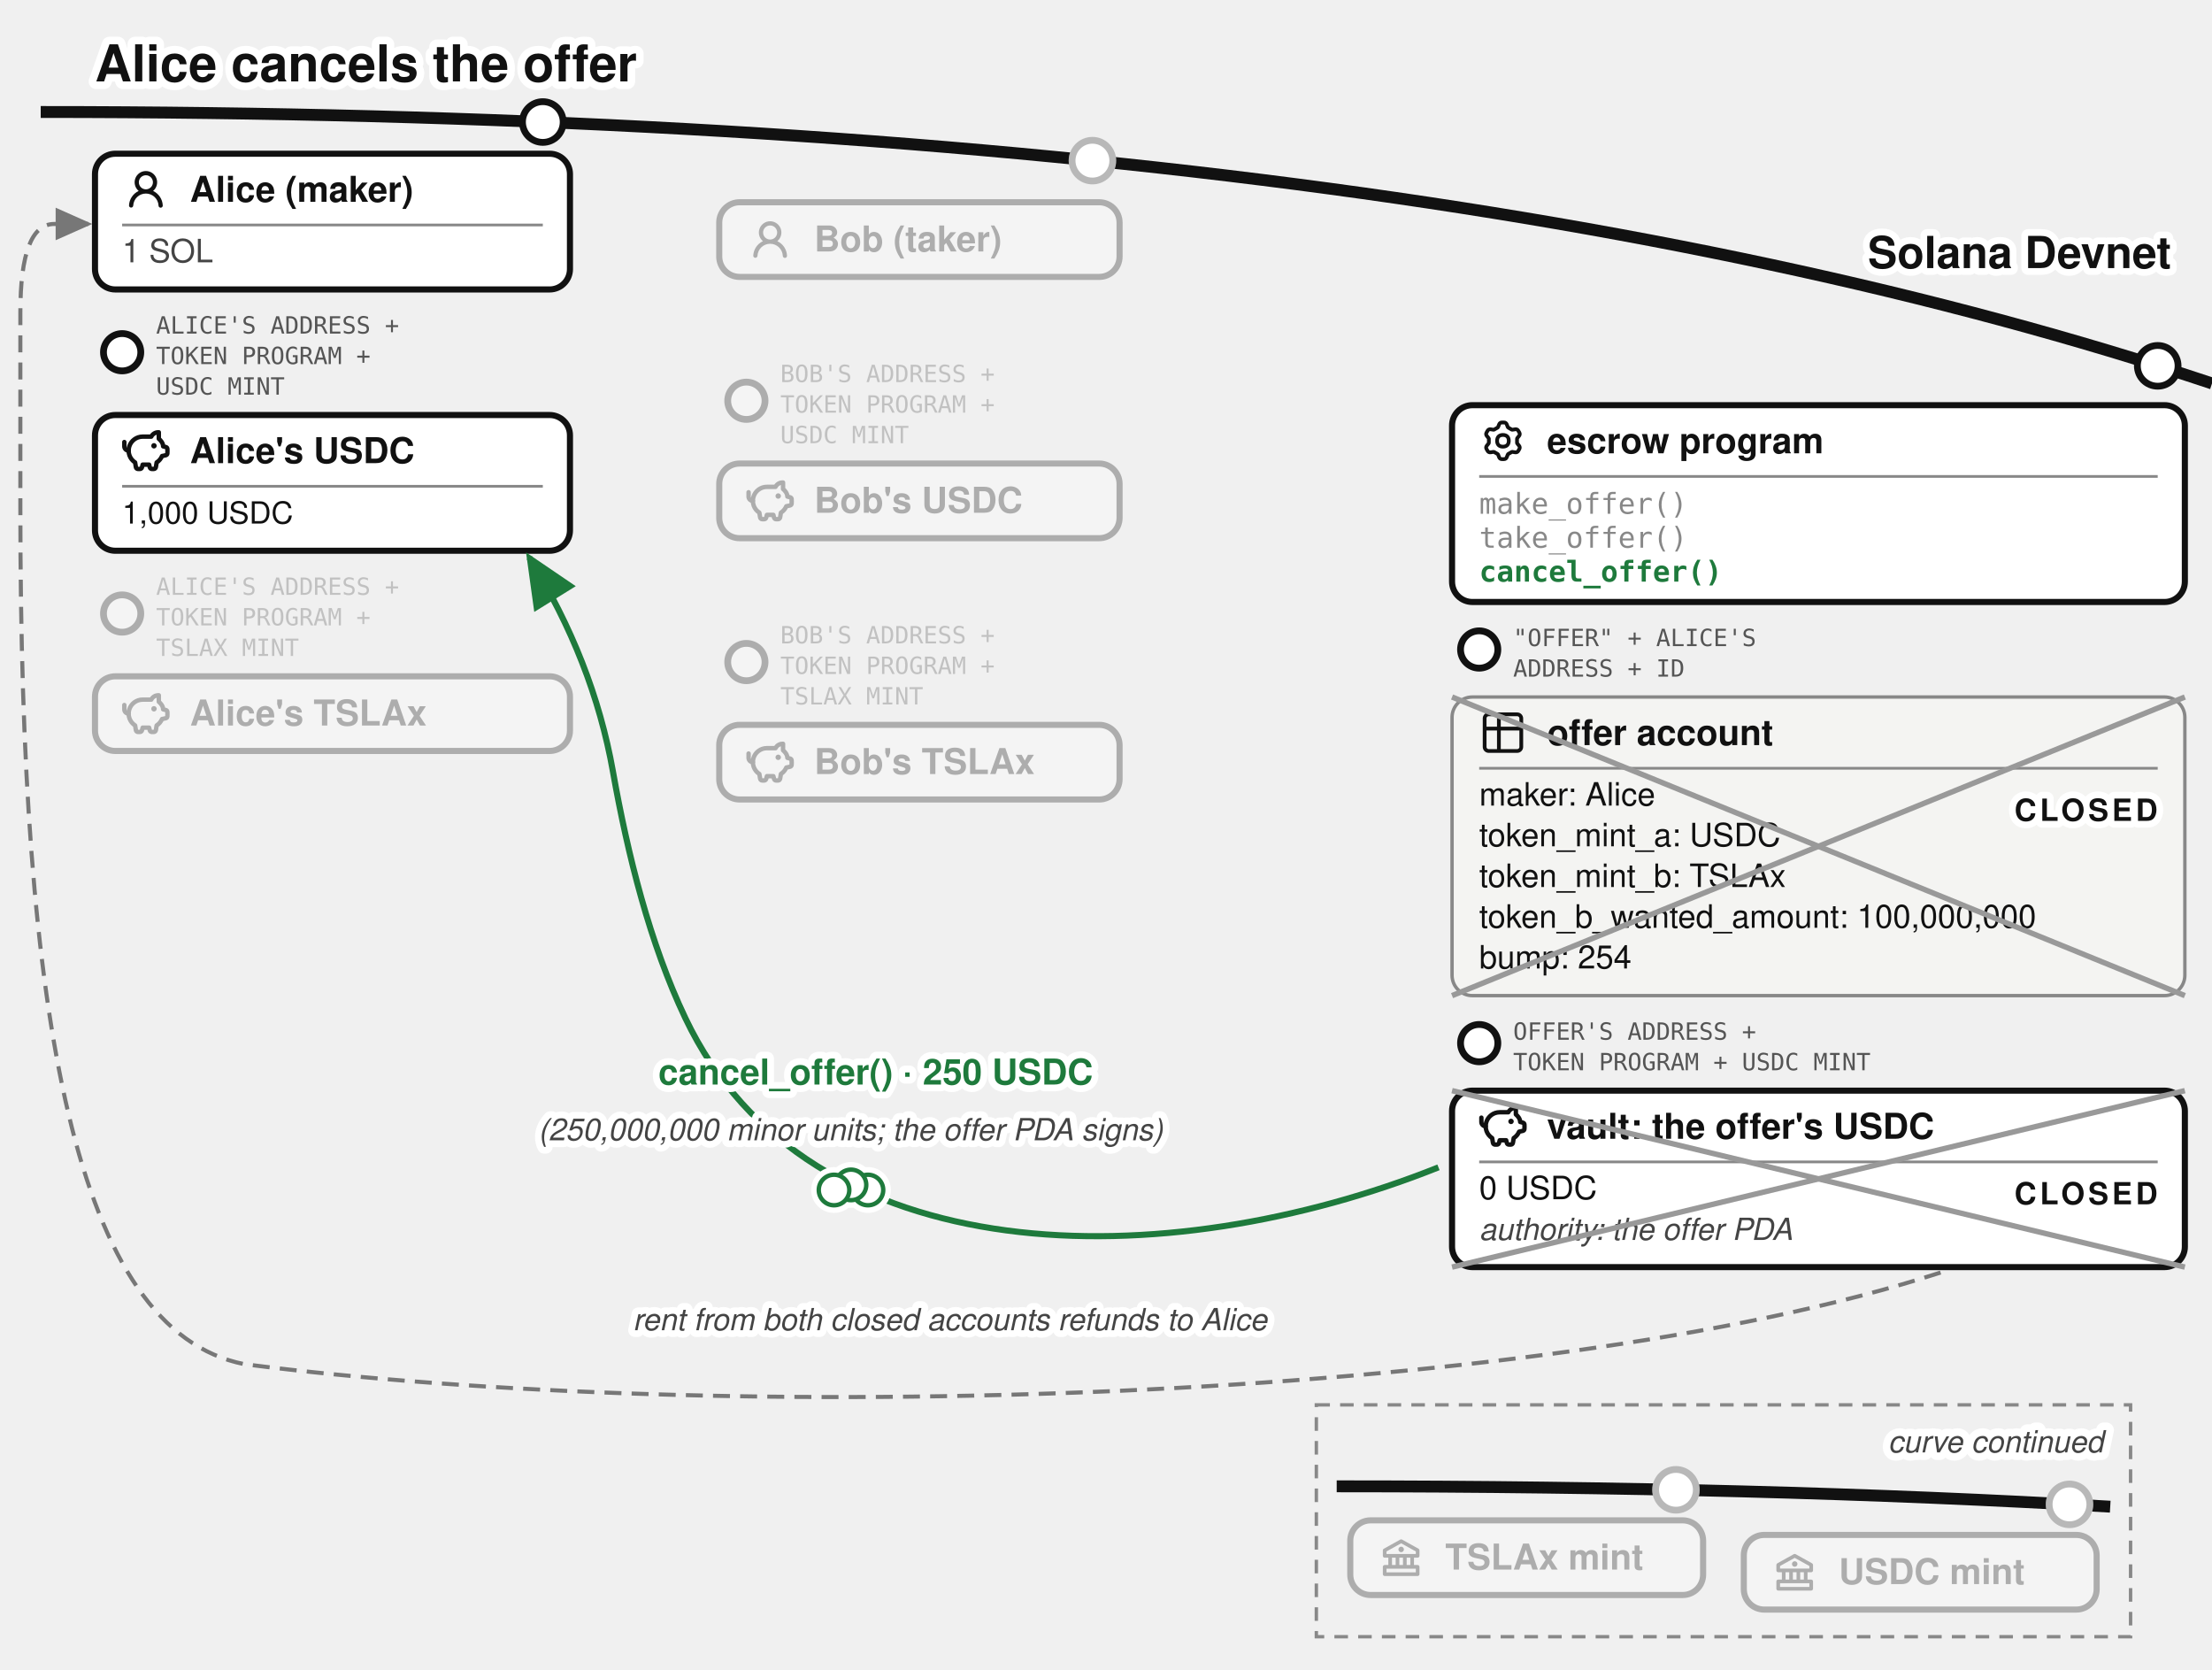
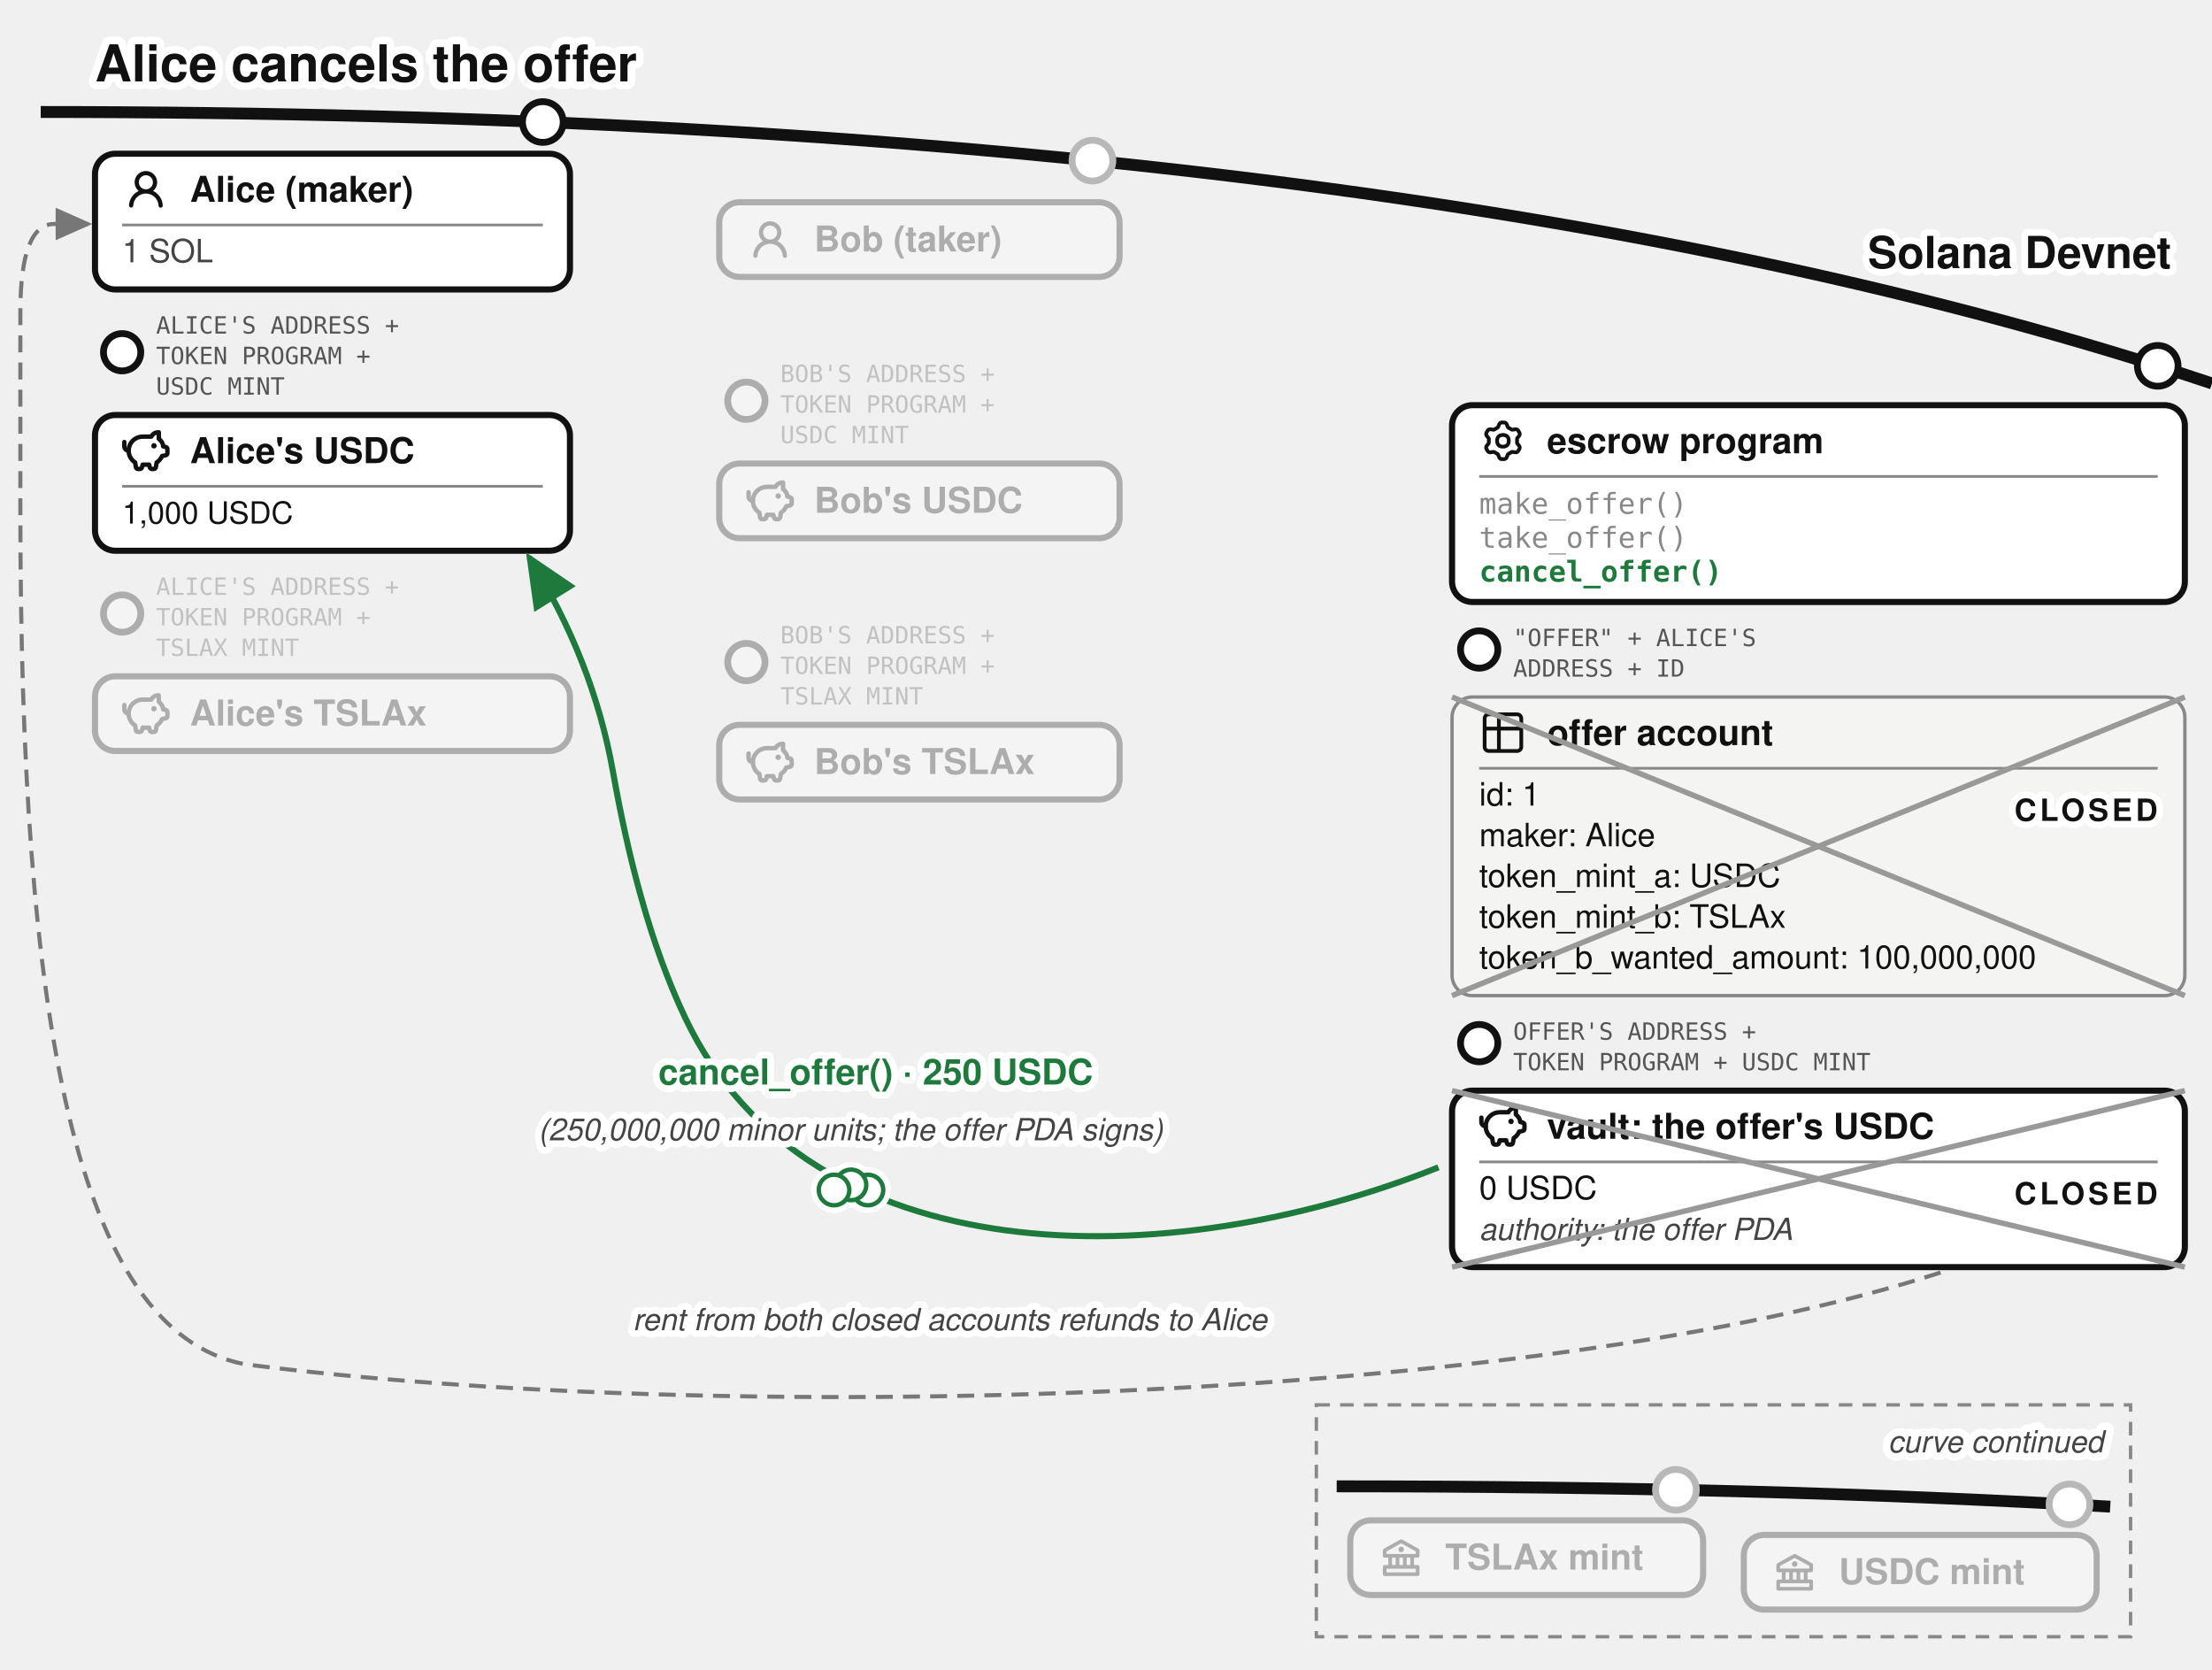
<svg xmlns="http://www.w3.org/2000/svg" viewBox="-12 0 652 492" font-family="'Denim INK', Helvetica, Arial, sans-serif" fill="#111">
  <text stroke="#fff" stroke-width="4.5" paint-order="stroke" stroke-linejoin="round" x="16" y="24" font-size="15" font-weight="bold">Alice cancels the offer</text>
  <defs>
    <marker id="escrow-cancel-arr" markerWidth="9" markerHeight="8" refX="8" refY="4" orient="auto">
      <path d="M0,0 L9,4 L0,8 z" fill="#1e7a3c" />
    </marker>
    <marker id="escrow-cancel-arrg" markerWidth="9" markerHeight="8" refX="8" refY="4" orient="auto">
      <path d="M0,0 L9,4 L0,8 z" fill="#777" />
    </marker>
  </defs>
  <path d="M 0,33 Q 400,33 640,113" fill="none" stroke="#111" stroke-width="3.5" />
  <text stroke="#fff" stroke-width="4" paint-order="stroke" stroke-linejoin="round" x="628" y="79" font-size="13" font-weight="bold" text-anchor="end">Solana Devnet</text>
  <g>
    <circle cx="148" cy="35.96" r="6" fill="#fff" stroke="#111" stroke-width="2" />
    <rect x="16" y="45.3" width="140" height="40" rx="6" fill="#fff" stroke="#111" stroke-width="1.8" />
    <g transform="translate(24,48.8)">
      <g transform="translate(0.36,0.767) scale(0.8301)" fill="#111">
        <path d="M10.561 8.073a6 6 0 0 1 3.432 5.142a.75.75 0 1 1-1.498.07a4.5 4.5 0 0 0-8.99 0a.75.75 0 0 1-1.498-.07a6 6 0 0 1 3.431-5.142a3.999 3.999 0 1 1 5.123 0M10.5 5a2.5 2.5 0 1 0-5 0a2.5 2.5 0 0 0 5 0" />
      </g>
    </g>
    <text x="44" y="59.475" font-size="10.5" font-weight="bold">Alice (maker)</text>
    <line x1="24" y1="66.3" x2="148" y2="66.3" stroke="#888" stroke-width="0.8" />
    <text x="24" y="77.3" font-size="9.5" fill="#444">1 SOL</text>
  </g>
  <g>
    <circle cx="24" cy="103.8" r="5.5" fill="#fff" stroke="#111" stroke-width="2" />
    <text x="34" y="98.3" font-size="7" font-family="'DejaVu Sans Mono', monospace" fill="#555">ALICE'S ADDRESS +</text>
    <text x="34" y="107.3" font-size="7" font-family="'DejaVu Sans Mono', monospace" fill="#555">TOKEN PROGRAM +</text>
    <text x="34" y="116.3" font-size="7" font-family="'DejaVu Sans Mono', monospace" fill="#555">USDC MINT</text>
    <rect x="16" y="122.3" width="140" height="40" rx="6" fill="#fff" stroke="#111" stroke-width="1.8" />
    <g transform="translate(24,125.8)">
      <g transform="translate(-0.624,-0.624) scale(0.6353)" fill="none" stroke="#111" stroke-linecap="round" stroke-linejoin="round" stroke-width="2.047">
        <path d="M14.5 5.5h-4A6.5 6.5 0 0 0 7 17.478l.288 1.738c.07.423.105.635.202.798a1 1 0 0 0 .49.416c.178.07.392.07.822.07c.397 0 .596 0 .764-.062a1 1 0 0 0 .479-.374c.1-.148.15-.34.246-.727l.209-.837h3l.21.837c.096.386.144.58.245.727a1 1 0 0 0 .479.374c.168.062.367.062.764.062c.43 0 .644 0 .821-.07a1 1 0 0 0 .49-.416c.098-.163.133-.375.203-.798L17 17.478a6.5 6.5 0 0 0 2.502-2.978l.89-.178c.77-.154 1.155-.231 1.381-.508c.227-.276.227-.669.227-1.453v-.3c0-.75 0-1.124-.212-1.396c-.212-.27-.575-.362-1.303-.544L20 10c0-1.5-1.167-2.833-2-3.5v-3h-.264c-1.37 0-2.623.774-3.236 2" />
        <path d="M15.875 9.75h-.125m.25 0a.25.25 0 1 1-.5 0a.25.25 0 0 1 .5 0M2 8v2a2 2 0 0 0 2 2" />
      </g>
    </g>
    <text x="44" y="136.475" font-size="10.5" font-weight="bold">Alice's USDC</text>
    <line x1="24" y1="143.3" x2="148" y2="143.3" stroke="#888" stroke-width="0.8" />
    <text x="24" y="154.3" font-size="9">1,000 USDC</text>
  </g>
  <g opacity="0.3">
    <circle cx="24" cy="180.8" r="5.5" fill="#fff" stroke="#111" stroke-width="2" />
    <text x="34" y="175.3" font-size="7" font-family="'DejaVu Sans Mono', monospace" fill="#555">ALICE'S ADDRESS +</text>
    <text x="34" y="184.3" font-size="7" font-family="'DejaVu Sans Mono', monospace" fill="#555">TOKEN PROGRAM +</text>
    <text x="34" y="193.3" font-size="7" font-family="'DejaVu Sans Mono', monospace" fill="#555">TSLAX MINT</text>
    <rect x="16" y="199.3" width="140" height="22" rx="6" fill="#fff" stroke="#111" stroke-width="1.8" />
    <g transform="translate(24,203.3)">
      <g transform="translate(-0.624,-0.624) scale(0.6353)" fill="none" stroke="#111" stroke-linecap="round" stroke-linejoin="round" stroke-width="2.047">
        <path d="M14.5 5.5h-4A6.5 6.5 0 0 0 7 17.478l.288 1.738c.07.423.105.635.202.798a1 1 0 0 0 .49.416c.178.07.392.07.822.07c.397 0 .596 0 .764-.062a1 1 0 0 0 .479-.374c.1-.148.15-.34.246-.727l.209-.837h3l.21.837c.096.386.144.58.245.727a1 1 0 0 0 .479.374c.168.062.367.062.764.062c.43 0 .644 0 .821-.07a1 1 0 0 0 .49-.416c.098-.163.133-.375.203-.798L17 17.478a6.5 6.5 0 0 0 2.502-2.978l.89-.178c.77-.154 1.155-.231 1.381-.508c.227-.276.227-.669.227-1.453v-.3c0-.75 0-1.124-.212-1.396c-.212-.27-.575-.362-1.303-.544L20 10c0-1.5-1.167-2.833-2-3.5v-3h-.264c-1.37 0-2.623.774-3.236 2" />
        <path d="M15.875 9.75h-.125m.25 0a.25.25 0 1 1-.5 0a.25.25 0 0 1 .5 0M2 8v2a2 2 0 0 0 2 2" />
      </g>
    </g>
    <text x="44" y="213.8" font-size="10.5" font-weight="bold">Alice's TSLAx</text>
  </g>
  <circle cx="310" cy="47.34" r="7" fill="#fff" />
  <g opacity="0.3">
    <circle cx="310" cy="47.34" r="6" fill="#fff" stroke="#111" stroke-width="2" />
    <rect x="200" y="59.6" width="118" height="22" rx="6" fill="#fff" stroke="#111" stroke-width="1.8" />
    <g transform="translate(208,63.6)">
      <g transform="translate(0.36,0.767) scale(0.8301)" fill="#111">
        <path d="M10.561 8.073a6 6 0 0 1 3.432 5.142a.75.75 0 1 1-1.498.07a4.5 4.5 0 0 0-8.99 0a.75.75 0 0 1-1.498-.07a6 6 0 0 1 3.431-5.142a3.999 3.999 0 1 1 5.123 0M10.5 5a2.5 2.5 0 1 0-5 0a2.5 2.5 0 0 0 5 0" />
      </g>
    </g>
    <text x="228" y="74.1" font-size="10.5" font-weight="bold">Bob (taker)</text>
  </g>
  <g opacity="0.3">
    <circle cx="208" cy="118.1" r="5.5" fill="#fff" stroke="#111" stroke-width="2" />
    <text x="218" y="112.6" font-size="7" font-family="'DejaVu Sans Mono', monospace" fill="#555">BOB'S ADDRESS +</text>
    <text x="218" y="121.6" font-size="7" font-family="'DejaVu Sans Mono', monospace" fill="#555">TOKEN PROGRAM +</text>
    <text x="218" y="130.6" font-size="7" font-family="'DejaVu Sans Mono', monospace" fill="#555">USDC MINT</text>
    <rect x="200" y="136.6" width="118" height="22" rx="6" fill="#fff" stroke="#111" stroke-width="1.8" />
    <g transform="translate(208,140.6)">
      <g transform="translate(-0.624,-0.624) scale(0.6353)" fill="none" stroke="#111" stroke-linecap="round" stroke-linejoin="round" stroke-width="2.047">
        <path d="M14.5 5.5h-4A6.5 6.5 0 0 0 7 17.478l.288 1.738c.07.423.105.635.202.798a1 1 0 0 0 .49.416c.178.07.392.07.822.07c.397 0 .596 0 .764-.062a1 1 0 0 0 .479-.374c.1-.148.15-.34.246-.727l.209-.837h3l.21.837c.096.386.144.58.245.727a1 1 0 0 0 .479.374c.168.062.367.062.764.062c.43 0 .644 0 .821-.07a1 1 0 0 0 .49-.416c.098-.163.133-.375.203-.798L17 17.478a6.5 6.5 0 0 0 2.502-2.978l.89-.178c.77-.154 1.155-.231 1.381-.508c.227-.276.227-.669.227-1.453v-.3c0-.75 0-1.124-.212-1.396c-.212-.27-.575-.362-1.303-.544L20 10c0-1.5-1.167-2.833-2-3.5v-3h-.264c-1.37 0-2.623.774-3.236 2" />
        <path d="M15.875 9.75h-.125m.25 0a.25.25 0 1 1-.5 0a.25.25 0 0 1 .5 0M2 8v2a2 2 0 0 0 2 2" />
      </g>
    </g>
    <text x="228" y="151.1" font-size="10.5" font-weight="bold">Bob's USDC</text>
  </g>
  <g opacity="0.3">
    <circle cx="208" cy="195.1" r="5.5" fill="#fff" stroke="#111" stroke-width="2" />
    <text x="218" y="189.6" font-size="7" font-family="'DejaVu Sans Mono', monospace" fill="#555">BOB'S ADDRESS +</text>
    <text x="218" y="198.6" font-size="7" font-family="'DejaVu Sans Mono', monospace" fill="#555">TOKEN PROGRAM +</text>
    <text x="218" y="207.6" font-size="7" font-family="'DejaVu Sans Mono', monospace" fill="#555">TSLAX MINT</text>
    <rect x="200" y="213.6" width="118" height="22" rx="6" fill="#fff" stroke="#111" stroke-width="1.8" />
    <g transform="translate(208,217.6)">
      <g transform="translate(-0.624,-0.624) scale(0.6353)" fill="none" stroke="#111" stroke-linecap="round" stroke-linejoin="round" stroke-width="2.047">
        <path d="M14.5 5.5h-4A6.5 6.5 0 0 0 7 17.478l.288 1.738c.07.423.105.635.202.798a1 1 0 0 0 .49.416c.178.07.392.07.822.07c.397 0 .596 0 .764-.062a1 1 0 0 0 .479-.374c.1-.148.15-.34.246-.727l.209-.837h3l.21.837c.096.386.144.58.245.727a1 1 0 0 0 .479.374c.168.062.367.062.764.062c.43 0 .644 0 .821-.07a1 1 0 0 0 .49-.416c.098-.163.133-.375.203-.798L17 17.478a6.5 6.5 0 0 0 2.502-2.978l.89-.178c.77-.154 1.155-.231 1.381-.508c.227-.276.227-.669.227-1.453v-.3c0-.75 0-1.124-.212-1.396c-.212-.27-.575-.362-1.303-.544L20 10c0-1.5-1.167-2.833-2-3.5v-3h-.264c-1.37 0-2.623.774-3.236 2" />
        <path d="M15.875 9.75h-.125m.25 0a.25.25 0 1 1-.5 0a.25.25 0 0 1 .5 0M2 8v2a2 2 0 0 0 2 2" />
      </g>
    </g>
    <text x="228" y="228.1" font-size="10.5" font-weight="bold">Bob's TSLAx</text>
  </g>
  <g>
    <circle cx="624" cy="107.81" r="6" fill="#fff" stroke="#111" stroke-width="2" />
    <rect x="416" y="119.4" width="216" height="58" rx="6" fill="#fff" stroke="#111" stroke-width="1.8" />
    <g transform="translate(424,122.9)">
      <g transform="translate(0.951,0.952) scale(0.864)" fill="none" stroke="#111" stroke-linecap="round" stroke-linejoin="round" stroke-width="1.28">
        <path d="M11.808 7.727c0 .05.017.1.048.14l.667.84a.96.96 0 0 1 .082 1.08l-.392.676a.96.96 0 0 1-.975.47l-1.063-.16a.23.23 0 0 0-.145.027l-1.26.727a.23.23 0 0 0-.096.112l-.392 1a.96.96 0 0 1-.893.611h-.782a.96.96 0 0 1-.893-.61l-.392-1a.23.23 0 0 0-.096-.113L3.967 10.8a.23.23 0 0 0-.145-.028l-1.063.162a.96.96 0 0 1-.976-.47l-.39-.677a.96.96 0 0 1 .08-1.08l.67-.84a.22.22 0 0 0 .05-.14V6.273c0-.05-.018-.1-.05-.14l-.67-.84a.96.96 0 0 1-.08-1.08l.39-.676a.96.96 0 0 1 .976-.47l1.06.16a.23.23 0 0 0 .145-.027l1.262-.73a.23.23 0 0 0 .096-.113l.394-.996A.96.96 0 0 1 6.61.75h.784a.96.96 0 0 1 .893.61l.392.997q.028.075.096.116l1.26.727a.23.23 0 0 0 .145.028l1.062-.162a.96.96 0 0 1 .976.47l.391.677a.96.96 0 0 1-.081 1.08l-.67.84a.22.22 0 0 0-.049.14v1.454Z" />
        <path d="M7 8.996c1.277 0 1.996-.719 1.996-1.996S8.277 5.004 7 5.004S5.004 5.723 5.004 7S5.723 8.996 7 8.996" />
      </g>
    </g>
    <text x="444" y="133.575" font-size="10.5" font-weight="bold">escrow program</text>
    <line x1="424" y1="140.4" x2="624" y2="140.4" stroke="#888" stroke-width="0.8" />
    <text x="424" y="151.4" font-size="8.5" font-family="'DejaVu Sans Mono', Menlo, monospace" fill="#888">make_offer()</text>
    <text x="424" y="161.4" font-size="8.5" font-family="'DejaVu Sans Mono', Menlo, monospace" fill="#888">take_offer()</text>
    <text x="424" y="171.4" font-size="8.5" font-family="'DejaVu Sans Mono', Menlo, monospace" font-weight="bold" fill="#1e7a3c">cancel_offer()</text>
  </g>
  <g>
    <circle cx="424" cy="191.4" r="5.5" fill="#fff" stroke="#111" stroke-width="2" />
    <text x="434" y="190.4" font-size="7" font-family="'DejaVu Sans Mono', monospace" fill="#555">"OFFER" + ALICE'S</text>
    <text x="434" y="199.4" font-size="7" font-family="'DejaVu Sans Mono', monospace" fill="#555">ADDRESS + ID</text>
    <rect x="416" y="205.4" width="216" height="88" rx="6" fill="#f4f4f2" stroke="#888" />
    <g transform="translate(424,208.9)">
      <g transform="translate(-0.195,-0.195) scale(0.6)" fill="none" stroke="#111" stroke-linecap="round" stroke-linejoin="round" stroke-width="1.843">
        <path d="M3 5a2 2 0 0 1 2-2h14a2 2 0 0 1 2 2v14a2 2 0 0 1-2 2H5a2 2 0 0 1-2-2zm0 5h18M10 3v18" />
      </g>
    </g>
    <text x="444" y="219.575" font-size="10.5" font-weight="bold">offer account</text>
    <line x1="424" y1="226.4" x2="624" y2="226.4" stroke="#888" stroke-width="0.8" />
-     <text x="424" y="237.4" font-size="9.5">maker: Alice</text>
-     <text x="424" y="249.4" font-size="9.5">token_mint_a: USDC</text>
-     <text x="424" y="261.4" font-size="9.5">token_mint_b: TSLAx</text>
-     <text x="424" y="273.4" font-size="9.5">token_b_wanted_amount: 100,000,000</text>
-     <text x="424" y="285.4" font-size="9.5">bump: 254</text>
+     <text x="424" y="237.4" font-size="9.5">id: 1</text>
+     <text x="424" y="249.4" font-size="9.5">maker: Alice</text>
+     <text x="424" y="261.4" font-size="9.5">token_mint_a: USDC</text>
+     <text x="424" y="273.4" font-size="9.5">token_mint_b: TSLAx</text>
+     <text x="424" y="285.4" font-size="9.5">token_b_wanted_amount: 100,000,000</text>
    <text stroke="#fff" stroke-width="4" paint-order="stroke" stroke-linejoin="round" x="624" y="241.9" font-size="9" font-weight="bold" letter-spacing="1" fill="#111" text-anchor="end">CLOSED</text>
    <line x1="416" y1="205.4" x2="632" y2="293.4" stroke="#999" stroke-width="1.6" />
    <line x1="632" y1="205.4" x2="416" y2="293.4" stroke="#999" stroke-width="1.6" />
  </g>
  <g>
    <circle cx="424" cy="307.4" r="5.5" fill="#fff" stroke="#111" stroke-width="2" />
    <text x="434" y="306.4" font-size="7" font-family="'DejaVu Sans Mono', monospace" fill="#555">OFFER'S ADDRESS +</text>
    <text x="434" y="315.4" font-size="7" font-family="'DejaVu Sans Mono', monospace" fill="#555">TOKEN PROGRAM + USDC MINT</text>
    <rect x="416" y="321.4" width="216" height="52" rx="6" fill="#fff" stroke="#111" stroke-width="1.8" />
    <g transform="translate(424,324.9)">
      <g transform="translate(-0.624,-0.624) scale(0.6353)" fill="none" stroke="#111" stroke-linecap="round" stroke-linejoin="round" stroke-width="2.047">
        <path d="M14.5 5.5h-4A6.5 6.5 0 0 0 7 17.478l.288 1.738c.07.423.105.635.202.798a1 1 0 0 0 .49.416c.178.07.392.07.822.07c.397 0 .596 0 .764-.062a1 1 0 0 0 .479-.374c.1-.148.15-.34.246-.727l.209-.837h3l.21.837c.096.386.144.58.245.727a1 1 0 0 0 .479.374c.168.062.367.062.764.062c.43 0 .644 0 .821-.07a1 1 0 0 0 .49-.416c.098-.163.133-.375.203-.798L17 17.478a6.5 6.5 0 0 0 2.502-2.978l.89-.178c.77-.154 1.155-.231 1.381-.508c.227-.276.227-.669.227-1.453v-.3c0-.75 0-1.124-.212-1.396c-.212-.27-.575-.362-1.303-.544L20 10c0-1.5-1.167-2.833-2-3.5v-3h-.264c-1.37 0-2.623.774-3.236 2" />
        <path d="M15.875 9.75h-.125m.25 0a.25.25 0 1 1-.5 0a.25.25 0 0 1 .5 0M2 8v2a2 2 0 0 0 2 2" />
      </g>
    </g>
    <text x="444" y="335.575" font-size="10.5" font-weight="bold">vault: the offer's USDC</text>
    <line x1="424" y1="342.4" x2="624" y2="342.4" stroke="#888" stroke-width="0.8" />
    <text x="424" y="353.4" font-size="9.5">0 USDC</text>
    <text x="424" y="365.4" font-size="9" font-style="italic" fill="#444">authority: the offer PDA</text>
    <text stroke="#fff" stroke-width="4" paint-order="stroke" stroke-linejoin="round" x="624" y="354.9" font-size="9" font-weight="bold" letter-spacing="1" fill="#111" text-anchor="end">CLOSED</text>
    <line x1="416" y1="321.4" x2="632" y2="373.4" stroke="#999" stroke-width="1.6" />
    <line x1="632" y1="321.4" x2="416" y2="373.4" stroke="#999" stroke-width="1.6" />
  </g>
  <path d="M 412,344 C 332,376 226.25,376.23 190,300 C 179.52,277.96 173.05,251.98 168.66,227.33 C 164.79,205.55 156.56,184.54 144,164.3" fill="none" stroke="#1e7a3c" stroke-width="1.8" marker-end="url(#escrow-cancel-arr)" />
  <text stroke="#fff" stroke-width="4" paint-order="stroke" stroke-linejoin="round" x="182.06" y="319.59" font-size="10.5" font-weight="bold" fill="#1e7a3c">cancel_offer() · 250 USDC</text>
  <text stroke="#fff" stroke-width="4" paint-order="stroke" stroke-linejoin="round" x="238.74" y="336.04" font-size="9" font-style="italic" fill="#444" text-anchor="middle">(250,000,000 minor units; the offer PDA signs)</text>
  <path d="M 560,375 C 440,414 200,420 60,402 C 10,392 -6,300 -6,150 L -6,92 Q -6,66 4,66 L 14,66" fill="none" stroke="#777" stroke-width="1.2" stroke-dasharray="5 3" marker-end="url(#escrow-cancel-arrg)" />
  <text stroke="#fff" stroke-width="4" paint-order="stroke" stroke-linejoin="round" x="268" y="392" font-size="9" font-style="italic" fill="#444" text-anchor="middle">rent from both closed accounts refunds to Alice</text>
  <g class="coin" transform="translate(238.84,349.18)" fill="#fff">
    <g stroke="#fff" stroke-width="4.5">
      <circle cx="5" cy="1.5" r="4.5" />
      <circle cx="0" cy="0" r="4.5" />
      <circle cx="-5" cy="1.5" r="4.5" />
    </g>
    <g stroke="#1e7a3c" stroke-width="1.3">
      <circle cx="5" cy="1.5" r="4.5" />
      <circle cx="0" cy="0" r="4.5" />
      <circle cx="-5" cy="1.5" r="4.5" />
    </g>
  </g>
  <rect x="376" y="414" width="240.0" height="68.323" fill="none" stroke="#888" stroke-width="1" stroke-dasharray="4 3" />
  <text stroke="#fff" stroke-width="4.5" paint-order="stroke" stroke-linejoin="round" x="608.0" y="428" font-size="9" fill="#444" font-style="italic" text-anchor="end">curve continued</text>
  <path d="M 382,438 Q 507.4,438 610.0,444.0" fill="none" stroke="#111" stroke-width="3.5" />
  <circle cx="482" cy="439.030" r="7" fill="#fff" />
  <g opacity="0.3">
    <circle cx="482" cy="439.030" r="6" fill="#fff" stroke="#111" stroke-width="2" />
  </g>
  <circle cx="598" cy="443.323" r="7" fill="#fff" />
  <g opacity="0.3">
    <circle cx="598" cy="443.323" r="6" fill="#fff" stroke="#111" stroke-width="2" />
  </g>
  <g transform="translate(52,428.530)">
    <g opacity="0.3">
      <rect x="334" y="19.5" width="104" height="22" rx="6" fill="#fff" stroke="#111" stroke-width="1.8" />
      <g transform="translate(342,23.5)">
        <g transform="translate(0.52,0.519) scale(0.54)" fill="#111">
          <path d="m21.49 7.13l-9-5a.99.99 0 0 0-.97 0l-9.01 5C2.19 7.31 2 7.64 2 8v3c0 .55.45 1 1 1h2v4H3c-.55 0-1 .45-1 1v4c0 .55.45 1 1 1h18c.55 0 1-.45 1-1v-4c0-.55-.45-1-1-1h-2v-4h2c.55 0 1-.45 1-1V8a1 1 0 0 0-.51-.87M7 12h2v4H7zm6 0v4h-2v-4zm7 6v2H4v-2zm-3-2h-2v-4h2zm3-6H4V8.59l8-4.44l8 4.44z" />
          <path d="M12 6a1.5 1.5 0 1 0 0 3a1.5 1.5 0 1 0 0-3" />
        </g>
      </g>
      <text x="362" y="34" font-size="10.5" font-weight="bold">TSLAx mint</text>
    </g>
  </g>
  <g transform="translate(2,409.423)">
    <g opacity="0.3">
      <rect x="500" y="42.9" width="104" height="22" rx="6" fill="#fff" stroke="#111" stroke-width="1.8" />
      <g transform="translate(508,46.9)">
        <g transform="translate(0.52,0.519) scale(0.54)" fill="#111">
          <path d="m21.49 7.13l-9-5a.99.99 0 0 0-.97 0l-9.01 5C2.19 7.31 2 7.64 2 8v3c0 .55.45 1 1 1h2v4H3c-.55 0-1 .45-1 1v4c0 .55.45 1 1 1h18c.55 0 1-.45 1-1v-4c0-.55-.45-1-1-1h-2v-4h2c.55 0 1-.45 1-1V8a1 1 0 0 0-.51-.87M7 12h2v4H7zm6 0v4h-2v-4zm7 6v2H4v-2zm-3-2h-2v-4h2zm3-6H4V8.59l8-4.44l8 4.44z" />
          <path d="M12 6a1.5 1.5 0 1 0 0 3a1.5 1.5 0 1 0 0-3" />
        </g>
      </g>
      <text x="528" y="57.4" font-size="10.5" font-weight="bold">USDC mint</text>
    </g>
  </g>
</svg>
